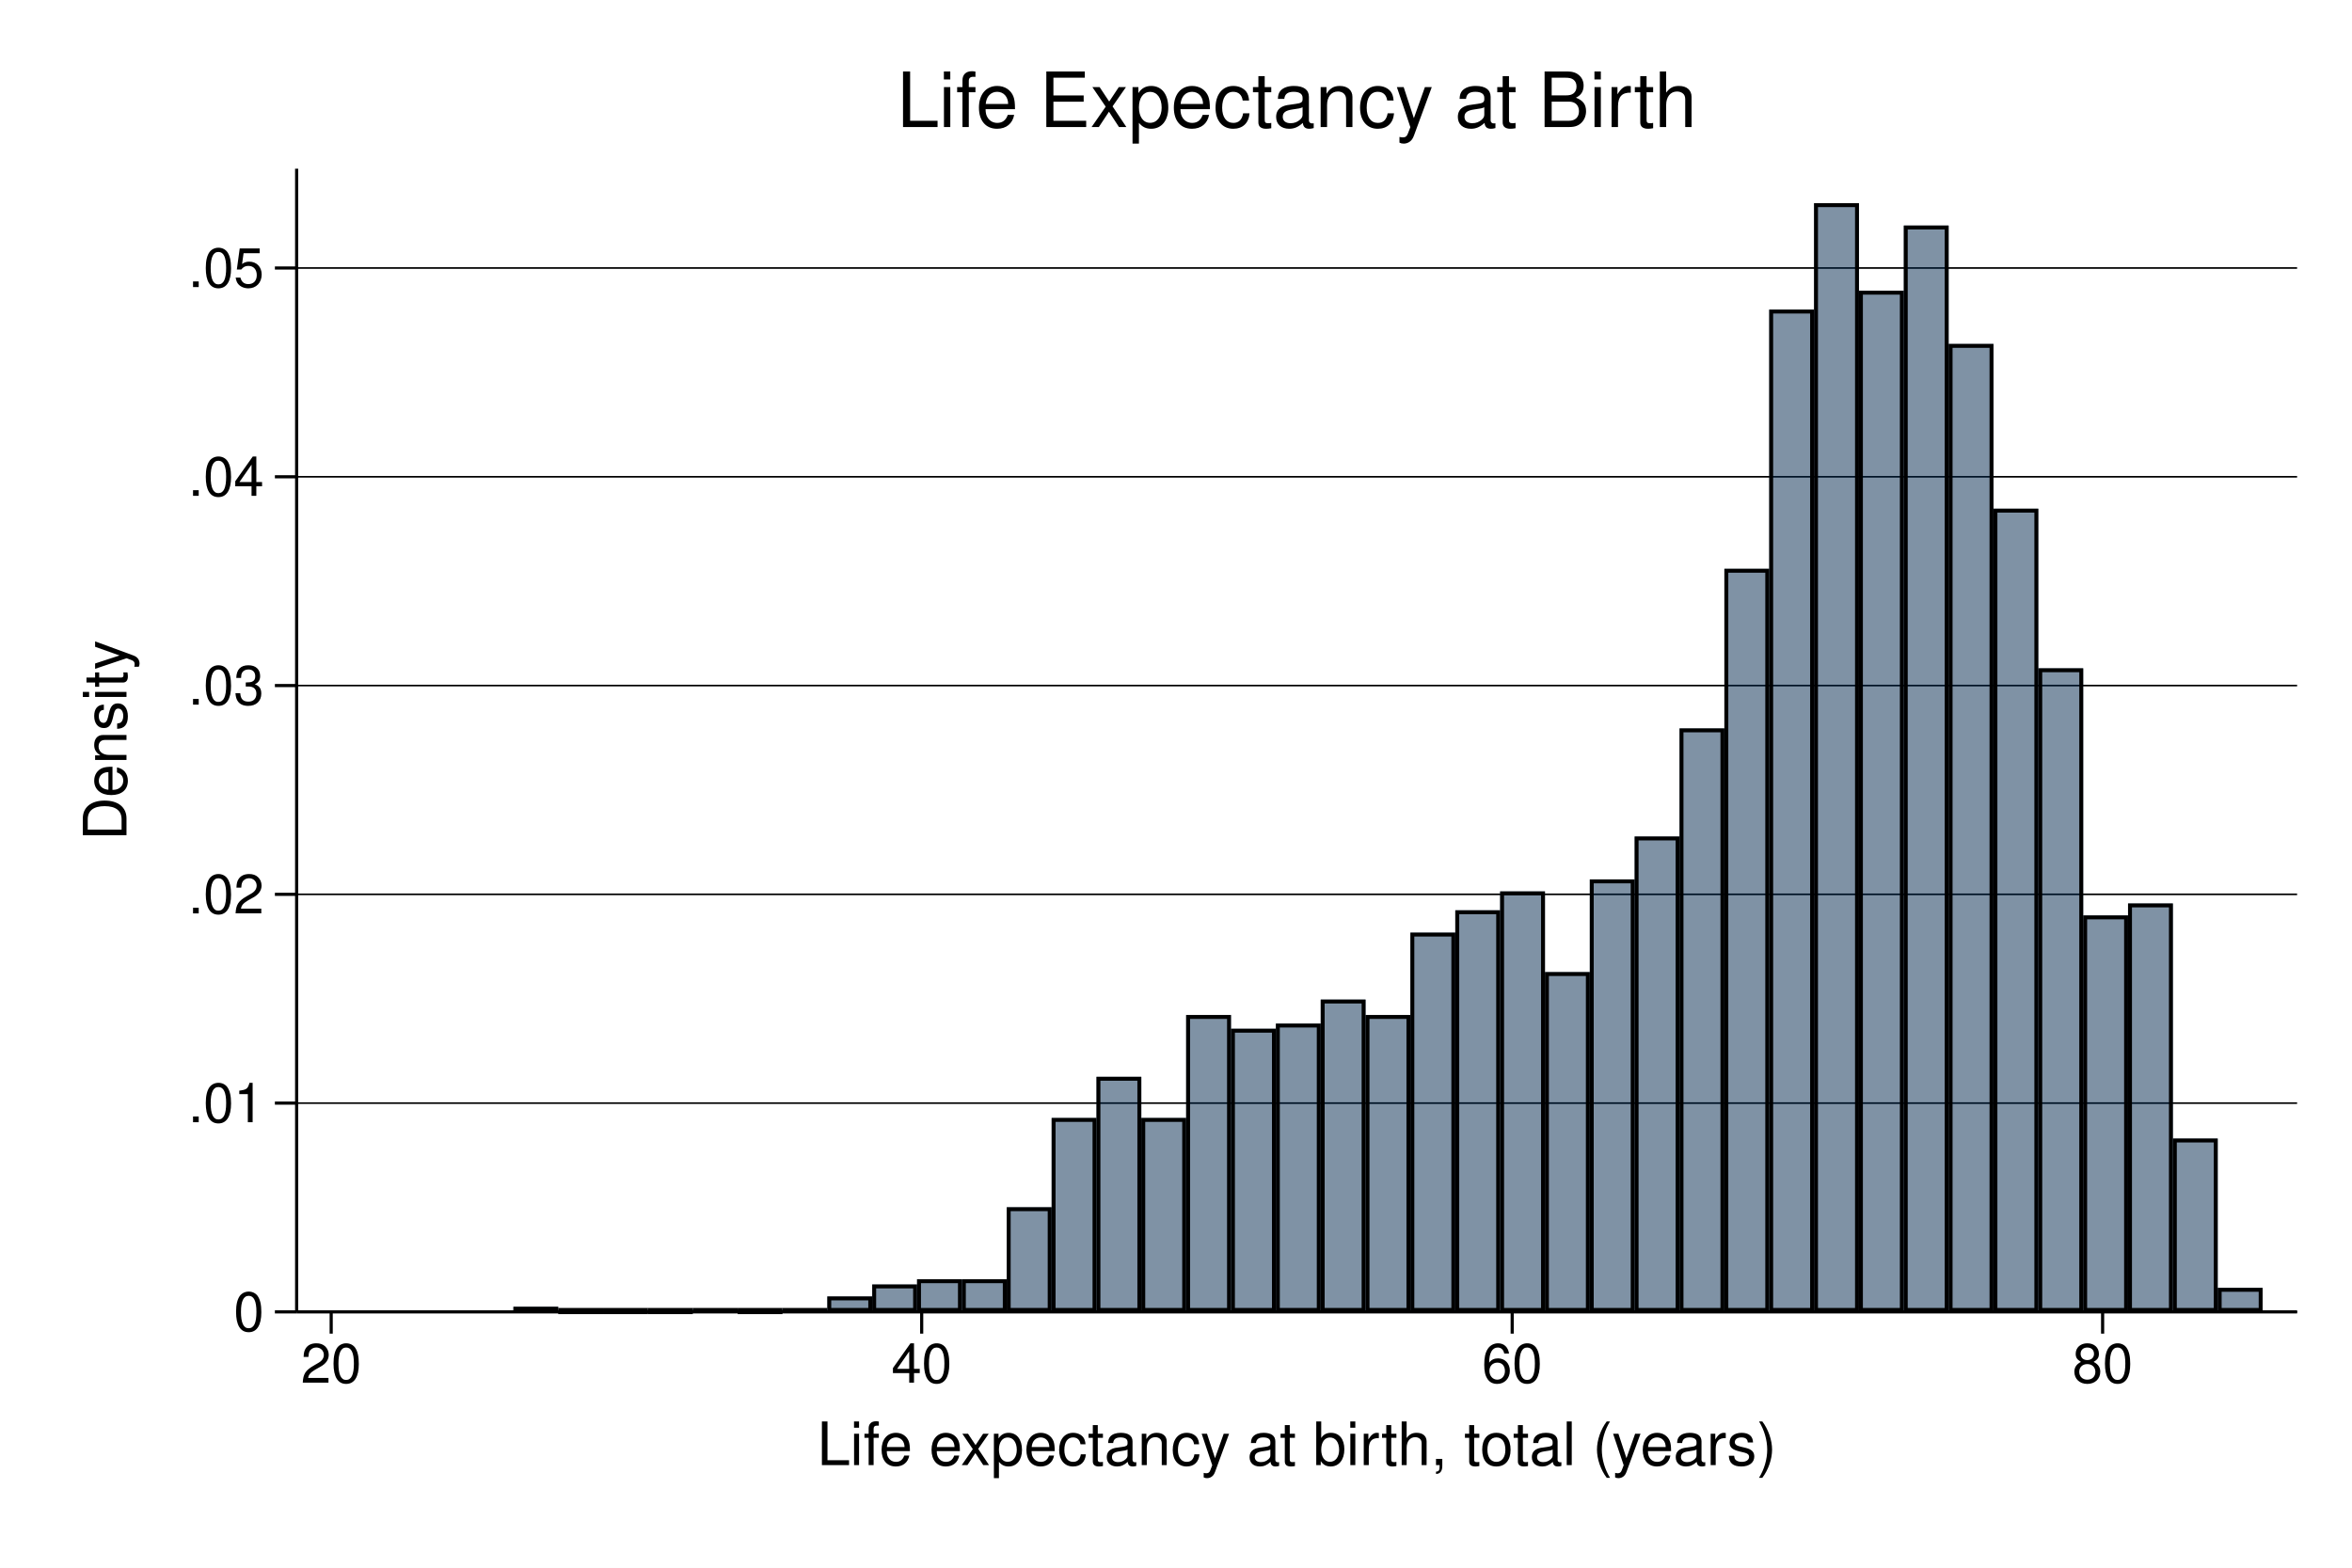
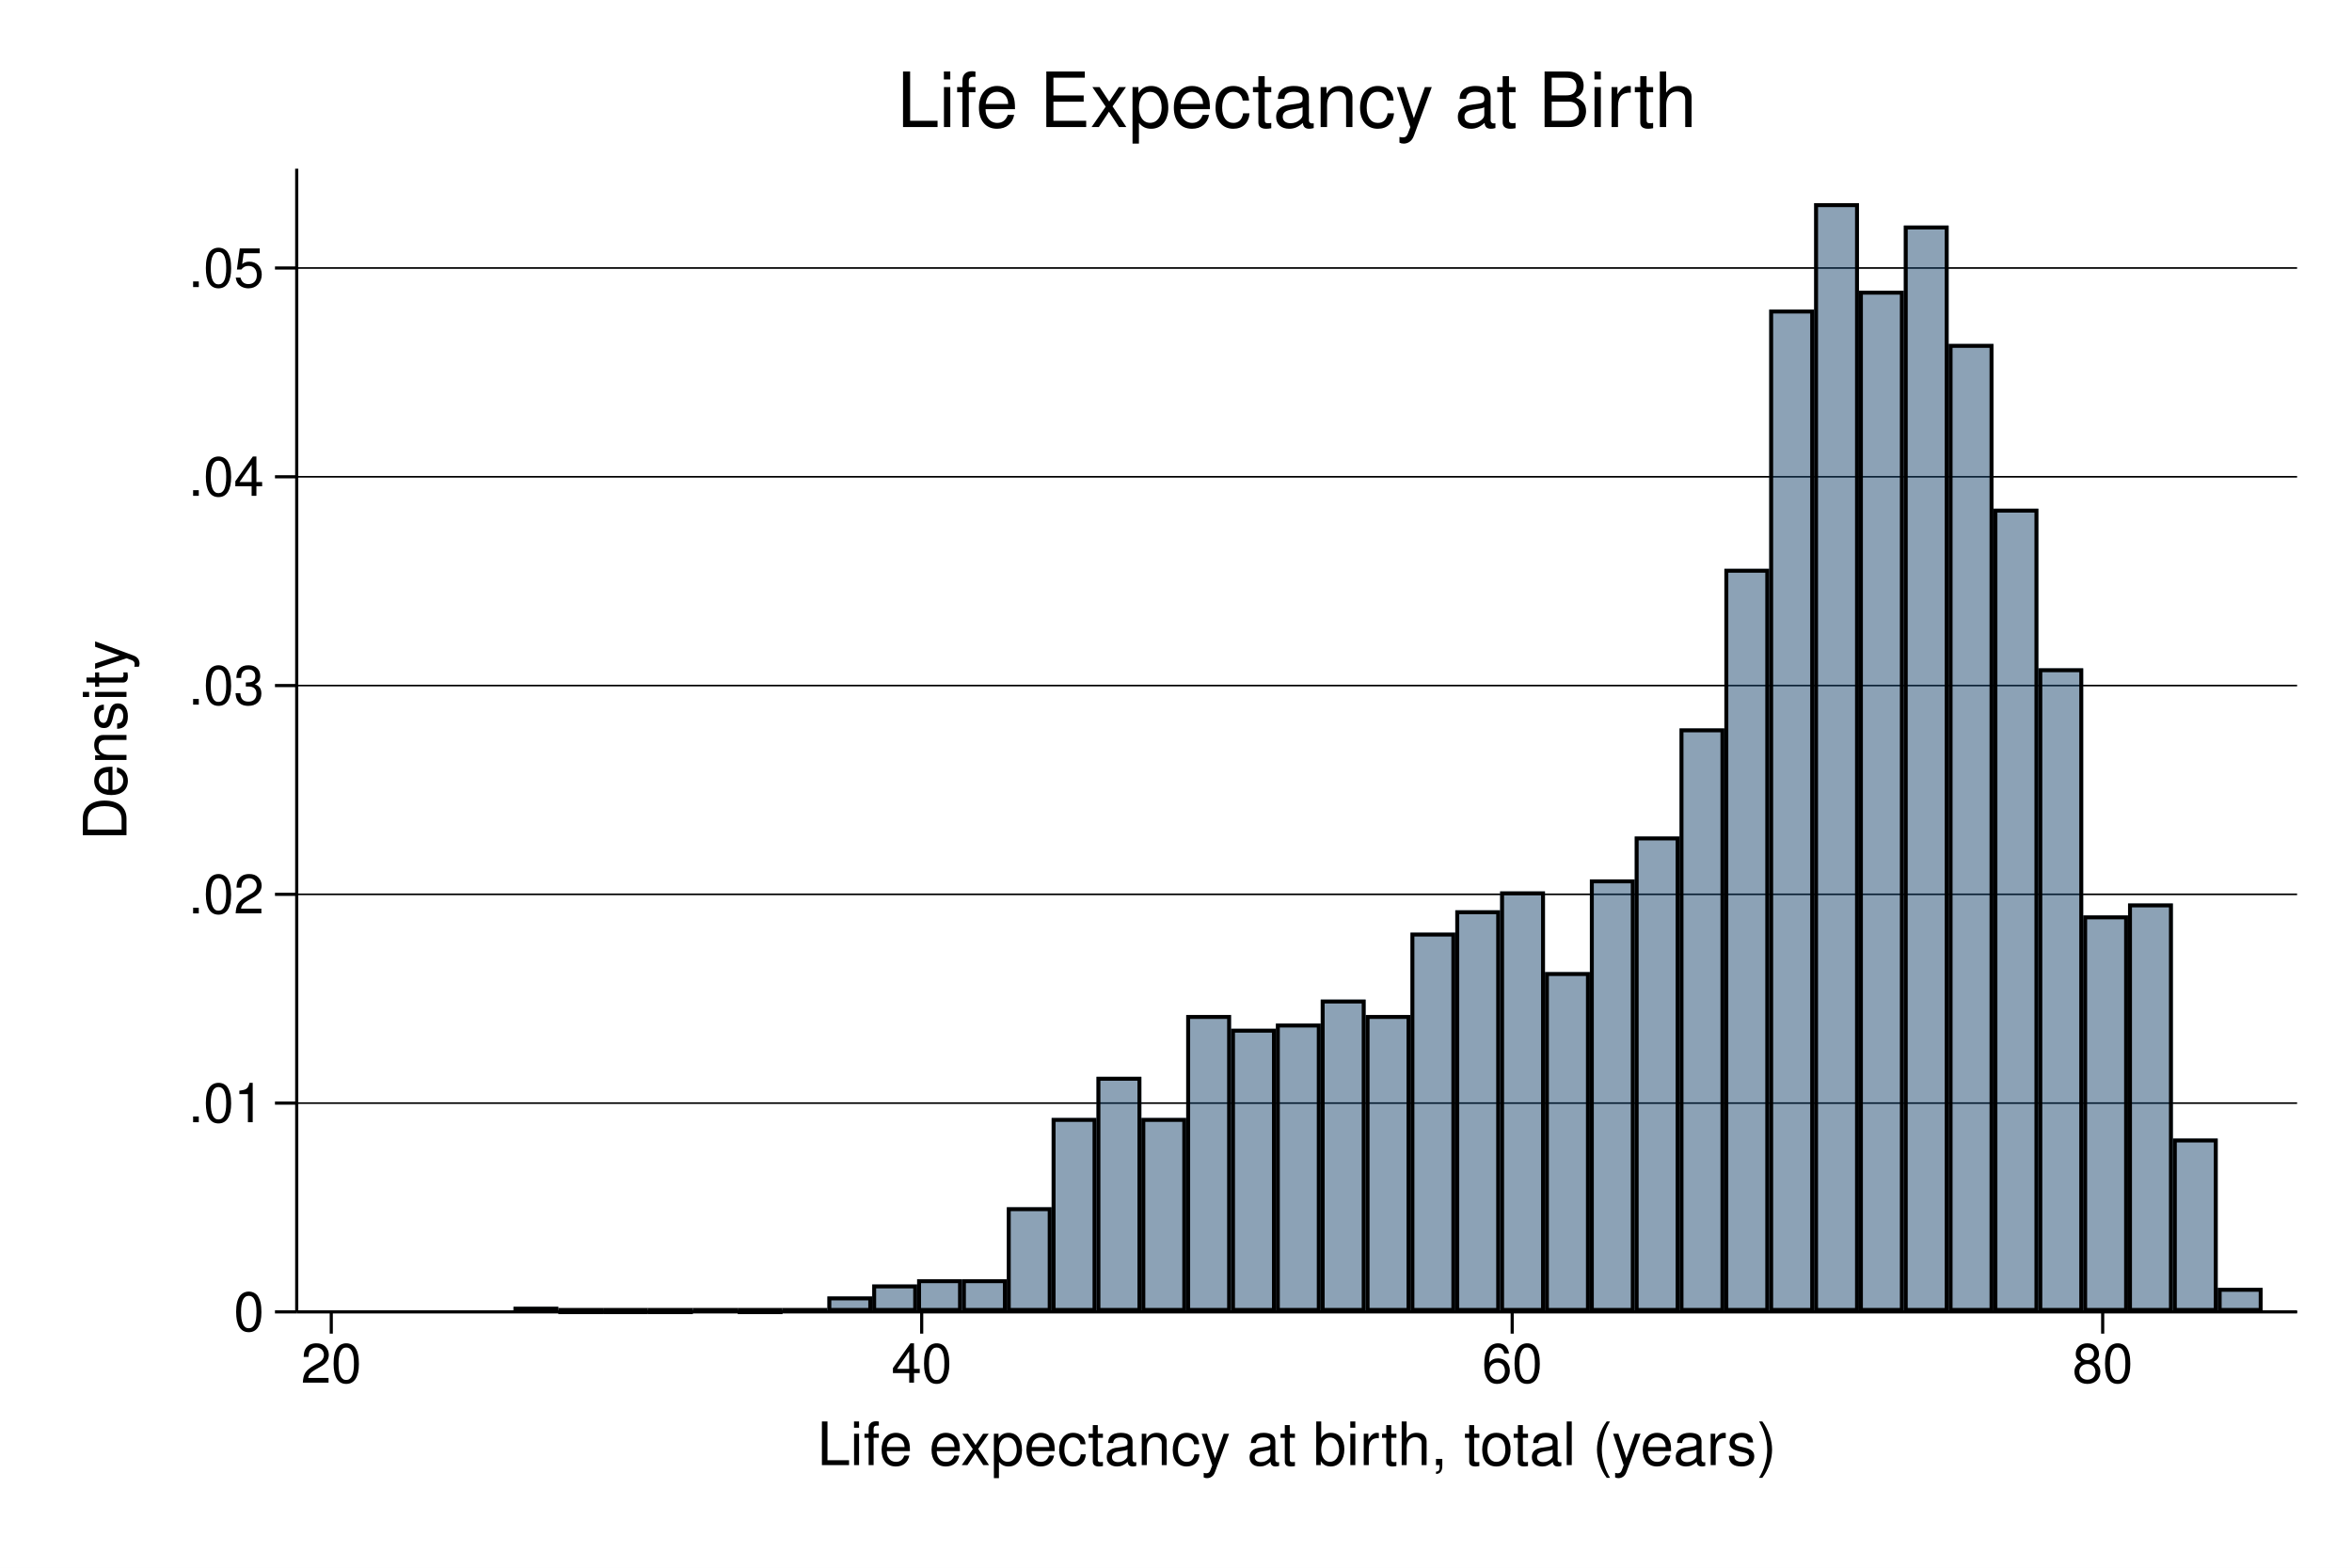
<svg xmlns="http://www.w3.org/2000/svg" version="1.1" width="6.000in" height="4.000in" viewBox="0 0 4320 2880">
  <rect x="0" y="0" width="4320" height="2880" style="fill:#FFFFFF;stroke:none" />
  <rect x="0.00" y="0.00" width="4320.00" height="2880.00" style="fill:#FFFFFF" />
  <rect x="2.88" y="2.88" width="4314.24" height="2874.24" style="fill:none;stroke:#FFFFFF;stroke-width:5.76" />
-   <rect x="544.86" y="309.96" width="3674.29" height="2100.09" style="fill:#FFFFFF" />
-   <rect x="547.74" y="312.84" width="3668.54" height="2094.33" style="fill:none;stroke:#FFFFFF;stroke-width:5.76" />
-   <line x1="544.86" y1="2410.06" x2="4219.16" y2="2410.06" style="stroke:#000000;stroke-width:3.00" />
-   <line x1="544.86" y1="2026.52" x2="4219.16" y2="2026.52" style="stroke:#000000;stroke-width:3.00" />
-   <line x1="544.86" y1="1642.98" x2="4219.16" y2="1642.98" style="stroke:#000000;stroke-width:3.00" />
-   <line x1="544.86" y1="1259.43" x2="4219.16" y2="1259.43" style="stroke:#000000;stroke-width:3.00" />
-   <line x1="544.86" y1="875.89" x2="4219.16" y2="875.89" style="stroke:#000000;stroke-width:3.00" />
-   <line x1="544.86" y1="492.35" x2="4219.16" y2="492.35" style="stroke:#000000;stroke-width:3.00" />
-   <rect x="942.98" y="2400.61" width="82.35" height="9.45" style="fill:#00274C;fill-opacity:0.50" />
-   <rect x="946.57" y="2404.21" width="75.15" height="2.25" style="fill:none;stroke:#000000;stroke-width:7.20" />
-   <rect x="1025.33" y="2406.95" width="82.35" height="3.11" style="fill:#00274C;fill-opacity:0.50" />
-   <rect x="1028.92" y="2406.46" width="75.15" height="4.09" style="fill:none;stroke:#000000;stroke-width:7.20" />
-   <rect x="1107.68" y="2406.95" width="82.49" height="3.11" style="fill:#00274C;fill-opacity:0.50" />
-   <rect x="1111.27" y="2406.46" width="75.29" height="4.09" style="fill:none;stroke:#000000;stroke-width:7.20" />
-   <rect x="1190.16" y="2406.95" width="82.35" height="3.11" style="fill:#00274C;fill-opacity:0.50" />
-   <rect x="1193.76" y="2406.46" width="75.15" height="4.09" style="fill:none;stroke:#000000;stroke-width:7.20" />
-   <rect x="1272.51" y="2403.85" width="82.35" height="6.21" style="fill:#00274C;fill-opacity:0.50" />
-   <rect x="1276.11" y="2406.46" width="75.15" height="0.99" style="fill:none;stroke:#000000;stroke-width:7.20" />
-   <rect x="1354.86" y="2406.95" width="82.35" height="3.11" style="fill:#00274C;fill-opacity:0.50" />
-   <rect x="1358.46" y="2406.46" width="75.15" height="4.09" style="fill:none;stroke:#000000;stroke-width:7.20" />
-   <rect x="1437.21" y="2403.85" width="82.35" height="6.21" style="fill:#00274C;fill-opacity:0.50" />
-   <rect x="1440.81" y="2406.46" width="75.15" height="0.99" style="fill:none;stroke:#000000;stroke-width:7.20" />
-   <rect x="1519.56" y="2381.71" width="82.49" height="28.35" style="fill:#00274C;fill-opacity:0.50" />
-   <rect x="1523.16" y="2385.31" width="75.29" height="21.15" style="fill:none;stroke:#000000;stroke-width:7.20" />
-   <rect x="1602.05" y="2359.70" width="82.35" height="50.36" style="fill:#00274C;fill-opacity:0.50" />
-   <rect x="1605.64" y="2363.30" width="75.15" height="43.16" style="fill:none;stroke:#000000;stroke-width:7.20" />
-   <rect x="1684.40" y="2350.12" width="82.35" height="59.94" style="fill:#00274C;fill-opacity:0.50" />
-   <rect x="1687.99" y="2353.72" width="75.15" height="52.74" style="fill:none;stroke:#000000;stroke-width:7.20" />
-   <rect x="1766.75" y="2350.12" width="82.35" height="59.94" style="fill:#00274C;fill-opacity:0.50" />
-   <rect x="1770.34" y="2353.72" width="75.15" height="52.74" style="fill:none;stroke:#000000;stroke-width:7.20" />
-   <rect x="1849.10" y="2217.81" width="82.48" height="192.24" style="fill:#00274C;fill-opacity:0.50" />
-   <rect x="1852.69" y="2221.41" width="75.29" height="185.04" style="fill:none;stroke:#000000;stroke-width:7.20" />
-   <rect x="1931.58" y="2053.79" width="82.35" height="356.27" style="fill:#00274C;fill-opacity:0.50" />
+   <rect x="545.00" y="309.96" width="3674.16" height="2100.09" style="fill:#FFFFFF" />
+   <rect x="547.87" y="312.84" width="3668.40" height="2094.33" style="fill:none;stroke:#FFFFFF;stroke-width:5.76" />
+   <line x1="545.00" y1="2410.06" x2="4219.16" y2="2410.06" style="stroke:#000000;stroke-width:3.00" />
+   <line x1="545.00" y1="2026.52" x2="4219.16" y2="2026.52" style="stroke:#000000;stroke-width:3.00" />
+   <line x1="545.00" y1="1642.98" x2="4219.16" y2="1642.98" style="stroke:#000000;stroke-width:3.00" />
+   <line x1="545.00" y1="1259.43" x2="4219.16" y2="1259.43" style="stroke:#000000;stroke-width:3.00" />
+   <line x1="545.00" y1="875.89" x2="4219.16" y2="875.89" style="stroke:#000000;stroke-width:3.00" />
+   <line x1="545.00" y1="492.35" x2="4219.16" y2="492.35" style="stroke:#000000;stroke-width:3.00" />
+   <rect x="943.11" y="2400.61" width="82.35" height="9.45" style="fill:#1A476F;fill-opacity:0.50" />
+   <rect x="946.71" y="2404.21" width="75.15" height="2.25" style="fill:none;stroke:#000000;stroke-width:7.20" />
+   <rect x="1025.46" y="2406.95" width="82.35" height="3.11" style="fill:#1A476F;fill-opacity:0.50" />
+   <rect x="1029.06" y="2406.46" width="75.15" height="4.09" style="fill:none;stroke:#000000;stroke-width:7.20" />
+   <rect x="1107.81" y="2406.95" width="82.35" height="3.11" style="fill:#1A476F;fill-opacity:0.50" />
+   <rect x="1111.41" y="2406.46" width="75.15" height="4.09" style="fill:none;stroke:#000000;stroke-width:7.20" />
+   <rect x="1190.16" y="2406.95" width="82.48" height="3.11" style="fill:#1A476F;fill-opacity:0.50" />
+   <rect x="1193.76" y="2406.46" width="75.29" height="4.09" style="fill:none;stroke:#000000;stroke-width:7.20" />
+   <rect x="1272.65" y="2403.85" width="82.35" height="6.21" style="fill:#1A476F;fill-opacity:0.50" />
+   <rect x="1276.24" y="2406.46" width="75.15" height="0.99" style="fill:none;stroke:#000000;stroke-width:7.20" />
+   <rect x="1355.00" y="2406.95" width="82.35" height="3.11" style="fill:#1A476F;fill-opacity:0.50" />
+   <rect x="1358.59" y="2406.46" width="75.15" height="4.09" style="fill:none;stroke:#000000;stroke-width:7.20" />
+   <rect x="1437.35" y="2403.85" width="82.35" height="6.21" style="fill:#1A476F;fill-opacity:0.50" />
+   <rect x="1440.94" y="2406.46" width="75.15" height="0.99" style="fill:none;stroke:#000000;stroke-width:7.20" />
+   <rect x="1519.70" y="2381.71" width="82.35" height="28.35" style="fill:#1A476F;fill-opacity:0.50" />
+   <rect x="1523.29" y="2385.31" width="75.15" height="21.15" style="fill:none;stroke:#000000;stroke-width:7.20" />
+   <rect x="1602.05" y="2359.70" width="82.48" height="50.36" style="fill:#1A476F;fill-opacity:0.50" />
+   <rect x="1605.64" y="2363.30" width="75.29" height="43.16" style="fill:none;stroke:#000000;stroke-width:7.20" />
+   <rect x="1684.53" y="2350.12" width="82.35" height="59.94" style="fill:#1A476F;fill-opacity:0.50" />
+   <rect x="1688.13" y="2353.72" width="75.15" height="52.74" style="fill:none;stroke:#000000;stroke-width:7.20" />
+   <rect x="1766.88" y="2350.12" width="82.35" height="59.94" style="fill:#1A476F;fill-opacity:0.50" />
+   <rect x="1770.48" y="2353.72" width="75.15" height="52.74" style="fill:none;stroke:#000000;stroke-width:7.20" />
+   <rect x="1849.23" y="2217.81" width="82.35" height="192.24" style="fill:#1A476F;fill-opacity:0.50" />
+   <rect x="1852.83" y="2221.41" width="75.15" height="185.04" style="fill:none;stroke:#000000;stroke-width:7.20" />
+   <rect x="1931.58" y="2053.79" width="82.35" height="356.27" style="fill:#1A476F;fill-opacity:0.50" />
  <rect x="1935.18" y="2057.39" width="75.15" height="349.07" style="fill:none;stroke:#000000;stroke-width:7.20" />
-   <rect x="2013.93" y="1978.19" width="82.35" height="431.87" style="fill:#00274C;fill-opacity:0.50" />
-   <rect x="2017.53" y="1981.79" width="75.15" height="424.67" style="fill:none;stroke:#000000;stroke-width:7.20" />
-   <rect x="2096.28" y="2053.79" width="82.35" height="356.27" style="fill:#00274C;fill-opacity:0.50" />
-   <rect x="2099.88" y="2057.39" width="75.15" height="349.07" style="fill:none;stroke:#000000;stroke-width:7.20" />
-   <rect x="2178.63" y="1864.65" width="82.35" height="545.41" style="fill:#00274C;fill-opacity:0.50" />
-   <rect x="2182.23" y="1868.25" width="75.15" height="538.21" style="fill:none;stroke:#000000;stroke-width:7.20" />
-   <rect x="2260.98" y="1889.89" width="82.49" height="520.16" style="fill:#00274C;fill-opacity:0.50" />
-   <rect x="2264.58" y="1893.49" width="75.29" height="512.96" style="fill:none;stroke:#000000;stroke-width:7.20" />
-   <rect x="2343.47" y="1880.44" width="82.35" height="529.61" style="fill:#00274C;fill-opacity:0.50" />
+   <rect x="2013.93" y="1978.19" width="82.48" height="431.87" style="fill:#1A476F;fill-opacity:0.50" />
+   <rect x="2017.53" y="1981.79" width="75.29" height="424.67" style="fill:none;stroke:#000000;stroke-width:7.20" />
+   <rect x="2096.42" y="2053.79" width="82.35" height="356.27" style="fill:#1A476F;fill-opacity:0.50" />
+   <rect x="2100.01" y="2057.39" width="75.15" height="349.07" style="fill:none;stroke:#000000;stroke-width:7.20" />
+   <rect x="2178.77" y="1864.65" width="82.35" height="545.41" style="fill:#1A476F;fill-opacity:0.50" />
+   <rect x="2182.36" y="1868.25" width="75.15" height="538.21" style="fill:none;stroke:#000000;stroke-width:7.20" />
+   <rect x="2261.11" y="1889.89" width="82.35" height="520.16" style="fill:#1A476F;fill-opacity:0.50" />
+   <rect x="2264.71" y="1893.49" width="75.15" height="512.96" style="fill:none;stroke:#000000;stroke-width:7.20" />
+   <rect x="2343.47" y="1880.44" width="82.35" height="529.61" style="fill:#1A476F;fill-opacity:0.50" />
  <rect x="2347.06" y="1884.04" width="75.15" height="522.41" style="fill:none;stroke:#000000;stroke-width:7.20" />
-   <rect x="2425.82" y="1836.30" width="82.35" height="573.76" style="fill:#00274C;fill-opacity:0.50" />
-   <rect x="2429.41" y="1839.90" width="75.15" height="566.56" style="fill:none;stroke:#000000;stroke-width:7.20" />
-   <rect x="2508.17" y="1864.65" width="82.35" height="545.41" style="fill:#00274C;fill-opacity:0.50" />
-   <rect x="2511.76" y="1868.25" width="75.15" height="538.21" style="fill:none;stroke:#000000;stroke-width:7.20" />
-   <rect x="2590.52" y="1713.31" width="82.49" height="696.75" style="fill:#00274C;fill-opacity:0.50" />
-   <rect x="2594.11" y="1716.91" width="75.29" height="689.55" style="fill:none;stroke:#000000;stroke-width:7.20" />
-   <rect x="2673.00" y="1672.27" width="82.35" height="737.79" style="fill:#00274C;fill-opacity:0.50" />
+   <rect x="2425.82" y="1836.30" width="82.49" height="573.76" style="fill:#1A476F;fill-opacity:0.50" />
+   <rect x="2429.41" y="1839.90" width="75.29" height="566.56" style="fill:none;stroke:#000000;stroke-width:7.20" />
+   <rect x="2508.30" y="1864.65" width="82.35" height="545.41" style="fill:#1A476F;fill-opacity:0.50" />
+   <rect x="2511.90" y="1868.25" width="75.15" height="538.21" style="fill:none;stroke:#000000;stroke-width:7.20" />
+   <rect x="2590.65" y="1713.31" width="82.35" height="696.75" style="fill:#1A476F;fill-opacity:0.50" />
+   <rect x="2594.25" y="1716.91" width="75.15" height="689.55" style="fill:none;stroke:#000000;stroke-width:7.20" />
+   <rect x="2673.00" y="1672.27" width="82.35" height="737.79" style="fill:#1A476F;fill-opacity:0.50" />
  <rect x="2676.60" y="1675.87" width="75.15" height="730.59" style="fill:none;stroke:#000000;stroke-width:7.20" />
-   <rect x="2755.35" y="1637.58" width="82.35" height="772.48" style="fill:#00274C;fill-opacity:0.50" />
+   <rect x="2755.35" y="1637.58" width="82.35" height="772.48" style="fill:#1A476F;fill-opacity:0.50" />
  <rect x="2758.95" y="1641.18" width="75.15" height="765.28" style="fill:none;stroke:#000000;stroke-width:7.20" />
-   <rect x="2837.70" y="1785.81" width="82.35" height="624.25" style="fill:#00274C;fill-opacity:0.50" />
-   <rect x="2841.30" y="1789.41" width="75.15" height="617.05" style="fill:none;stroke:#000000;stroke-width:7.20" />
-   <rect x="2920.05" y="1615.57" width="82.35" height="794.49" style="fill:#00274C;fill-opacity:0.50" />
-   <rect x="2923.65" y="1619.17" width="75.15" height="787.29" style="fill:none;stroke:#000000;stroke-width:7.20" />
-   <rect x="3002.40" y="1536.73" width="82.49" height="873.33" style="fill:#00274C;fill-opacity:0.50" />
-   <rect x="3006.00" y="1540.33" width="75.29" height="866.13" style="fill:none;stroke:#000000;stroke-width:7.20" />
-   <rect x="3084.89" y="1338.14" width="82.35" height="1071.92" style="fill:#00274C;fill-opacity:0.50" />
+   <rect x="2837.70" y="1785.81" width="82.49" height="624.25" style="fill:#1A476F;fill-opacity:0.50" />
+   <rect x="2841.30" y="1789.41" width="75.29" height="617.05" style="fill:none;stroke:#000000;stroke-width:7.20" />
+   <rect x="2920.19" y="1615.57" width="82.35" height="794.49" style="fill:#1A476F;fill-opacity:0.50" />
+   <rect x="2923.78" y="1619.17" width="75.15" height="787.29" style="fill:none;stroke:#000000;stroke-width:7.20" />
+   <rect x="3002.54" y="1536.73" width="82.35" height="873.33" style="fill:#1A476F;fill-opacity:0.50" />
+   <rect x="3006.13" y="1540.33" width="75.15" height="866.13" style="fill:none;stroke:#000000;stroke-width:7.20" />
+   <rect x="3084.89" y="1338.14" width="82.35" height="1071.92" style="fill:#1A476F;fill-opacity:0.50" />
  <rect x="3088.48" y="1341.74" width="75.15" height="1064.72" style="fill:none;stroke:#000000;stroke-width:7.20" />
-   <rect x="3167.24" y="1044.92" width="82.35" height="1365.14" style="fill:#00274C;fill-opacity:0.50" />
+   <rect x="3167.24" y="1044.92" width="82.35" height="1365.14" style="fill:#1A476F;fill-opacity:0.50" />
  <rect x="3170.83" y="1048.52" width="75.15" height="1357.94" style="fill:none;stroke:#000000;stroke-width:7.20" />
-   <rect x="3249.59" y="568.76" width="82.35" height="1841.29" style="fill:#00274C;fill-opacity:0.50" />
-   <rect x="3253.18" y="572.36" width="75.15" height="1834.09" style="fill:none;stroke:#000000;stroke-width:7.20" />
-   <rect x="3331.94" y="373.28" width="82.49" height="2036.78" style="fill:#00274C;fill-opacity:0.50" />
-   <rect x="3335.53" y="376.88" width="75.29" height="2029.58" style="fill:none;stroke:#000000;stroke-width:7.20" />
-   <rect x="3414.42" y="534.07" width="82.35" height="1875.99" style="fill:#00274C;fill-opacity:0.50" />
+   <rect x="3249.59" y="568.76" width="82.49" height="1841.29" style="fill:#1A476F;fill-opacity:0.50" />
+   <rect x="3253.18" y="572.36" width="75.29" height="1834.09" style="fill:none;stroke:#000000;stroke-width:7.20" />
+   <rect x="3332.07" y="373.28" width="82.35" height="2036.78" style="fill:#1A476F;fill-opacity:0.50" />
+   <rect x="3335.67" y="376.88" width="75.15" height="2029.58" style="fill:none;stroke:#000000;stroke-width:7.20" />
+   <rect x="3414.42" y="534.07" width="82.35" height="1875.99" style="fill:#1A476F;fill-opacity:0.50" />
  <rect x="3418.02" y="537.67" width="75.15" height="1868.79" style="fill:none;stroke:#000000;stroke-width:7.20" />
-   <rect x="3496.77" y="414.32" width="82.35" height="1995.74" style="fill:#00274C;fill-opacity:0.50" />
+   <rect x="3496.77" y="414.32" width="82.35" height="1995.74" style="fill:#1A476F;fill-opacity:0.50" />
  <rect x="3500.37" y="417.92" width="75.15" height="1988.54" style="fill:none;stroke:#000000;stroke-width:7.20" />
-   <rect x="3579.12" y="631.81" width="82.35" height="1778.25" style="fill:#00274C;fill-opacity:0.50" />
+   <rect x="3579.12" y="631.81" width="82.35" height="1778.25" style="fill:#1A476F;fill-opacity:0.50" />
  <rect x="3582.72" y="635.41" width="75.15" height="1771.05" style="fill:none;stroke:#000000;stroke-width:7.20" />
-   <rect x="3661.47" y="934.48" width="82.35" height="1475.57" style="fill:#00274C;fill-opacity:0.50" />
-   <rect x="3665.07" y="938.08" width="75.15" height="1468.37" style="fill:none;stroke:#000000;stroke-width:7.20" />
-   <rect x="3743.82" y="1227.71" width="82.48" height="1182.35" style="fill:#00274C;fill-opacity:0.50" />
-   <rect x="3747.42" y="1231.31" width="75.29" height="1175.15" style="fill:none;stroke:#000000;stroke-width:7.20" />
-   <rect x="3826.31" y="1681.72" width="82.35" height="728.34" style="fill:#00274C;fill-opacity:0.50" />
+   <rect x="3661.47" y="934.48" width="82.49" height="1475.57" style="fill:#1A476F;fill-opacity:0.50" />
+   <rect x="3665.07" y="938.08" width="75.29" height="1468.37" style="fill:none;stroke:#000000;stroke-width:7.20" />
+   <rect x="3743.96" y="1227.71" width="82.35" height="1182.35" style="fill:#1A476F;fill-opacity:0.50" />
+   <rect x="3747.55" y="1231.31" width="75.15" height="1175.15" style="fill:none;stroke:#000000;stroke-width:7.20" />
+   <rect x="3826.31" y="1681.72" width="82.35" height="728.34" style="fill:#1A476F;fill-opacity:0.50" />
  <rect x="3829.90" y="1685.32" width="75.15" height="721.14" style="fill:none;stroke:#000000;stroke-width:7.20" />
-   <rect x="3908.66" y="1659.72" width="82.35" height="750.34" style="fill:#00274C;fill-opacity:0.50" />
+   <rect x="3908.66" y="1659.72" width="82.35" height="750.34" style="fill:#1A476F;fill-opacity:0.50" />
  <rect x="3912.25" y="1663.32" width="75.15" height="743.14" style="fill:none;stroke:#000000;stroke-width:7.20" />
-   <rect x="3991.01" y="2091.59" width="82.35" height="318.47" style="fill:#00274C;fill-opacity:0.50" />
+   <rect x="3991.01" y="2091.59" width="82.35" height="318.47" style="fill:#1A476F;fill-opacity:0.50" />
  <rect x="3994.60" y="2095.19" width="75.15" height="311.27" style="fill:none;stroke:#000000;stroke-width:7.20" />
-   <rect x="4073.36" y="2365.91" width="82.49" height="44.15" style="fill:#00274C;fill-opacity:0.50" />
+   <rect x="4073.36" y="2365.91" width="82.49" height="44.15" style="fill:#1A476F;fill-opacity:0.50" />
  <rect x="4076.95" y="2369.51" width="75.29" height="36.95" style="fill:none;stroke:#000000;stroke-width:7.20" />
-   <line x1="544.86" y1="2410.06" x2="544.86" y2="309.96" style="stroke:#000000;stroke-width:5.76" />
-   <line x1="544.86" y1="2410.06" x2="504.90" y2="2410.06" style="stroke:#000000;stroke-width:5.76" />
-   <text x="484.92" y="2445.10" style="font-family:'Helvetica';font-size:100.04px;fill:#000000" text-anchor="end">0</text>
-   <line x1="544.86" y1="2026.52" x2="504.90" y2="2026.52" style="stroke:#000000;stroke-width:5.76" />
-   <text x="484.92" y="2061.56" style="font-family:'Helvetica';font-size:100.04px;fill:#000000" text-anchor="end">.01</text>
-   <line x1="544.86" y1="1642.98" x2="504.90" y2="1642.98" style="stroke:#000000;stroke-width:5.76" />
-   <text x="484.92" y="1678.02" style="font-family:'Helvetica';font-size:100.04px;fill:#000000" text-anchor="end">.02</text>
-   <line x1="544.86" y1="1259.43" x2="504.90" y2="1259.43" style="stroke:#000000;stroke-width:5.76" />
-   <text x="484.92" y="1294.48" style="font-family:'Helvetica';font-size:100.04px;fill:#000000" text-anchor="end">.03</text>
-   <line x1="544.86" y1="875.89" x2="504.90" y2="875.89" style="stroke:#000000;stroke-width:5.76" />
-   <text x="484.92" y="910.94" style="font-family:'Helvetica';font-size:100.04px;fill:#000000" text-anchor="end">.04</text>
-   <line x1="544.86" y1="492.35" x2="504.90" y2="492.35" style="stroke:#000000;stroke-width:5.76" />
-   <text x="484.92" y="527.40" style="font-family:'Helvetica';font-size:100.04px;fill:#000000" text-anchor="end">.05</text>
+   <line x1="545.00" y1="2410.06" x2="545.00" y2="309.96" style="stroke:#000000;stroke-width:5.76" />
+   <line x1="545.00" y1="2410.06" x2="505.04" y2="2410.06" style="stroke:#000000;stroke-width:5.76" />
+   <text x="485.06" y="2445.10" style="font-family:'Helvetica';font-size:100.04px;fill:#000000" text-anchor="end">0</text>
+   <line x1="545.00" y1="2026.52" x2="505.04" y2="2026.52" style="stroke:#000000;stroke-width:5.76" />
+   <text x="485.06" y="2061.56" style="font-family:'Helvetica';font-size:100.04px;fill:#000000" text-anchor="end">.01</text>
+   <line x1="545.00" y1="1642.98" x2="505.04" y2="1642.98" style="stroke:#000000;stroke-width:5.76" />
+   <text x="485.06" y="1678.02" style="font-family:'Helvetica';font-size:100.04px;fill:#000000" text-anchor="end">.02</text>
+   <line x1="545.00" y1="1259.43" x2="505.04" y2="1259.43" style="stroke:#000000;stroke-width:5.76" />
+   <text x="485.06" y="1294.48" style="font-family:'Helvetica';font-size:100.04px;fill:#000000" text-anchor="end">.03</text>
+   <line x1="545.00" y1="875.89" x2="505.04" y2="875.89" style="stroke:#000000;stroke-width:5.76" />
+   <text x="485.06" y="910.94" style="font-family:'Helvetica';font-size:100.04px;fill:#000000" text-anchor="end">.04</text>
+   <line x1="545.00" y1="492.35" x2="505.04" y2="492.35" style="stroke:#000000;stroke-width:5.76" />
+   <text x="485.06" y="527.40" style="font-family:'Helvetica';font-size:100.04px;fill:#000000" text-anchor="end">.05</text>
  <text x="232.34" y="1360.01" style="font-family:'Helvetica';font-size:110.03px;fill:#000000" transform="rotate(-90 232.34,1360.01)" text-anchor="middle">Density</text>
-   <line x1="544.86" y1="2410.06" x2="4219.16" y2="2410.06" style="stroke:#000000;stroke-width:5.76" />
-   <line x1="608.31" y1="2410.06" x2="608.31" y2="2450.02" style="stroke:#000000;stroke-width:5.76" />
-   <text x="608.31" y="2540.09" style="font-family:'Helvetica';font-size:100.04px;fill:#000000" text-anchor="middle">20</text>
+   <line x1="545.00" y1="2410.06" x2="4219.16" y2="2410.06" style="stroke:#000000;stroke-width:5.76" />
+   <line x1="608.45" y1="2410.06" x2="608.45" y2="2450.02" style="stroke:#000000;stroke-width:5.76" />
+   <text x="608.45" y="2540.09" style="font-family:'Helvetica';font-size:100.04px;fill:#000000" text-anchor="middle">20</text>
  <line x1="1692.90" y1="2410.06" x2="1692.90" y2="2450.02" style="stroke:#000000;stroke-width:5.76" />
  <text x="1692.90" y="2540.09" style="font-family:'Helvetica';font-size:100.04px;fill:#000000" text-anchor="middle">40</text>
  <line x1="2777.49" y1="2410.06" x2="2777.49" y2="2450.02" style="stroke:#000000;stroke-width:5.76" />
  <text x="2777.49" y="2540.09" style="font-family:'Helvetica';font-size:100.04px;fill:#000000" text-anchor="middle">60</text>
-   <line x1="3861.95" y1="2410.06" x2="3861.95" y2="2450.02" style="stroke:#000000;stroke-width:5.76" />
-   <text x="3861.95" y="2540.09" style="font-family:'Helvetica';font-size:100.04px;fill:#000000" text-anchor="middle">80</text>
+   <line x1="3862.08" y1="2410.06" x2="3862.08" y2="2450.02" style="stroke:#000000;stroke-width:5.76" />
+   <text x="3862.08" y="2540.09" style="font-family:'Helvetica';font-size:100.04px;fill:#000000" text-anchor="middle">80</text>
  <text x="2382.07" y="2691.54" style="font-family:'Helvetica';font-size:110.03px;fill:#000000" text-anchor="middle">Life expectancy at birth, total (years)</text>
  <text x="2382.07" y="233.34" style="font-family:'Helvetica';font-size:140.00px;fill:#000000" text-anchor="middle">Life Expectancy at Birth</text>
</svg>
